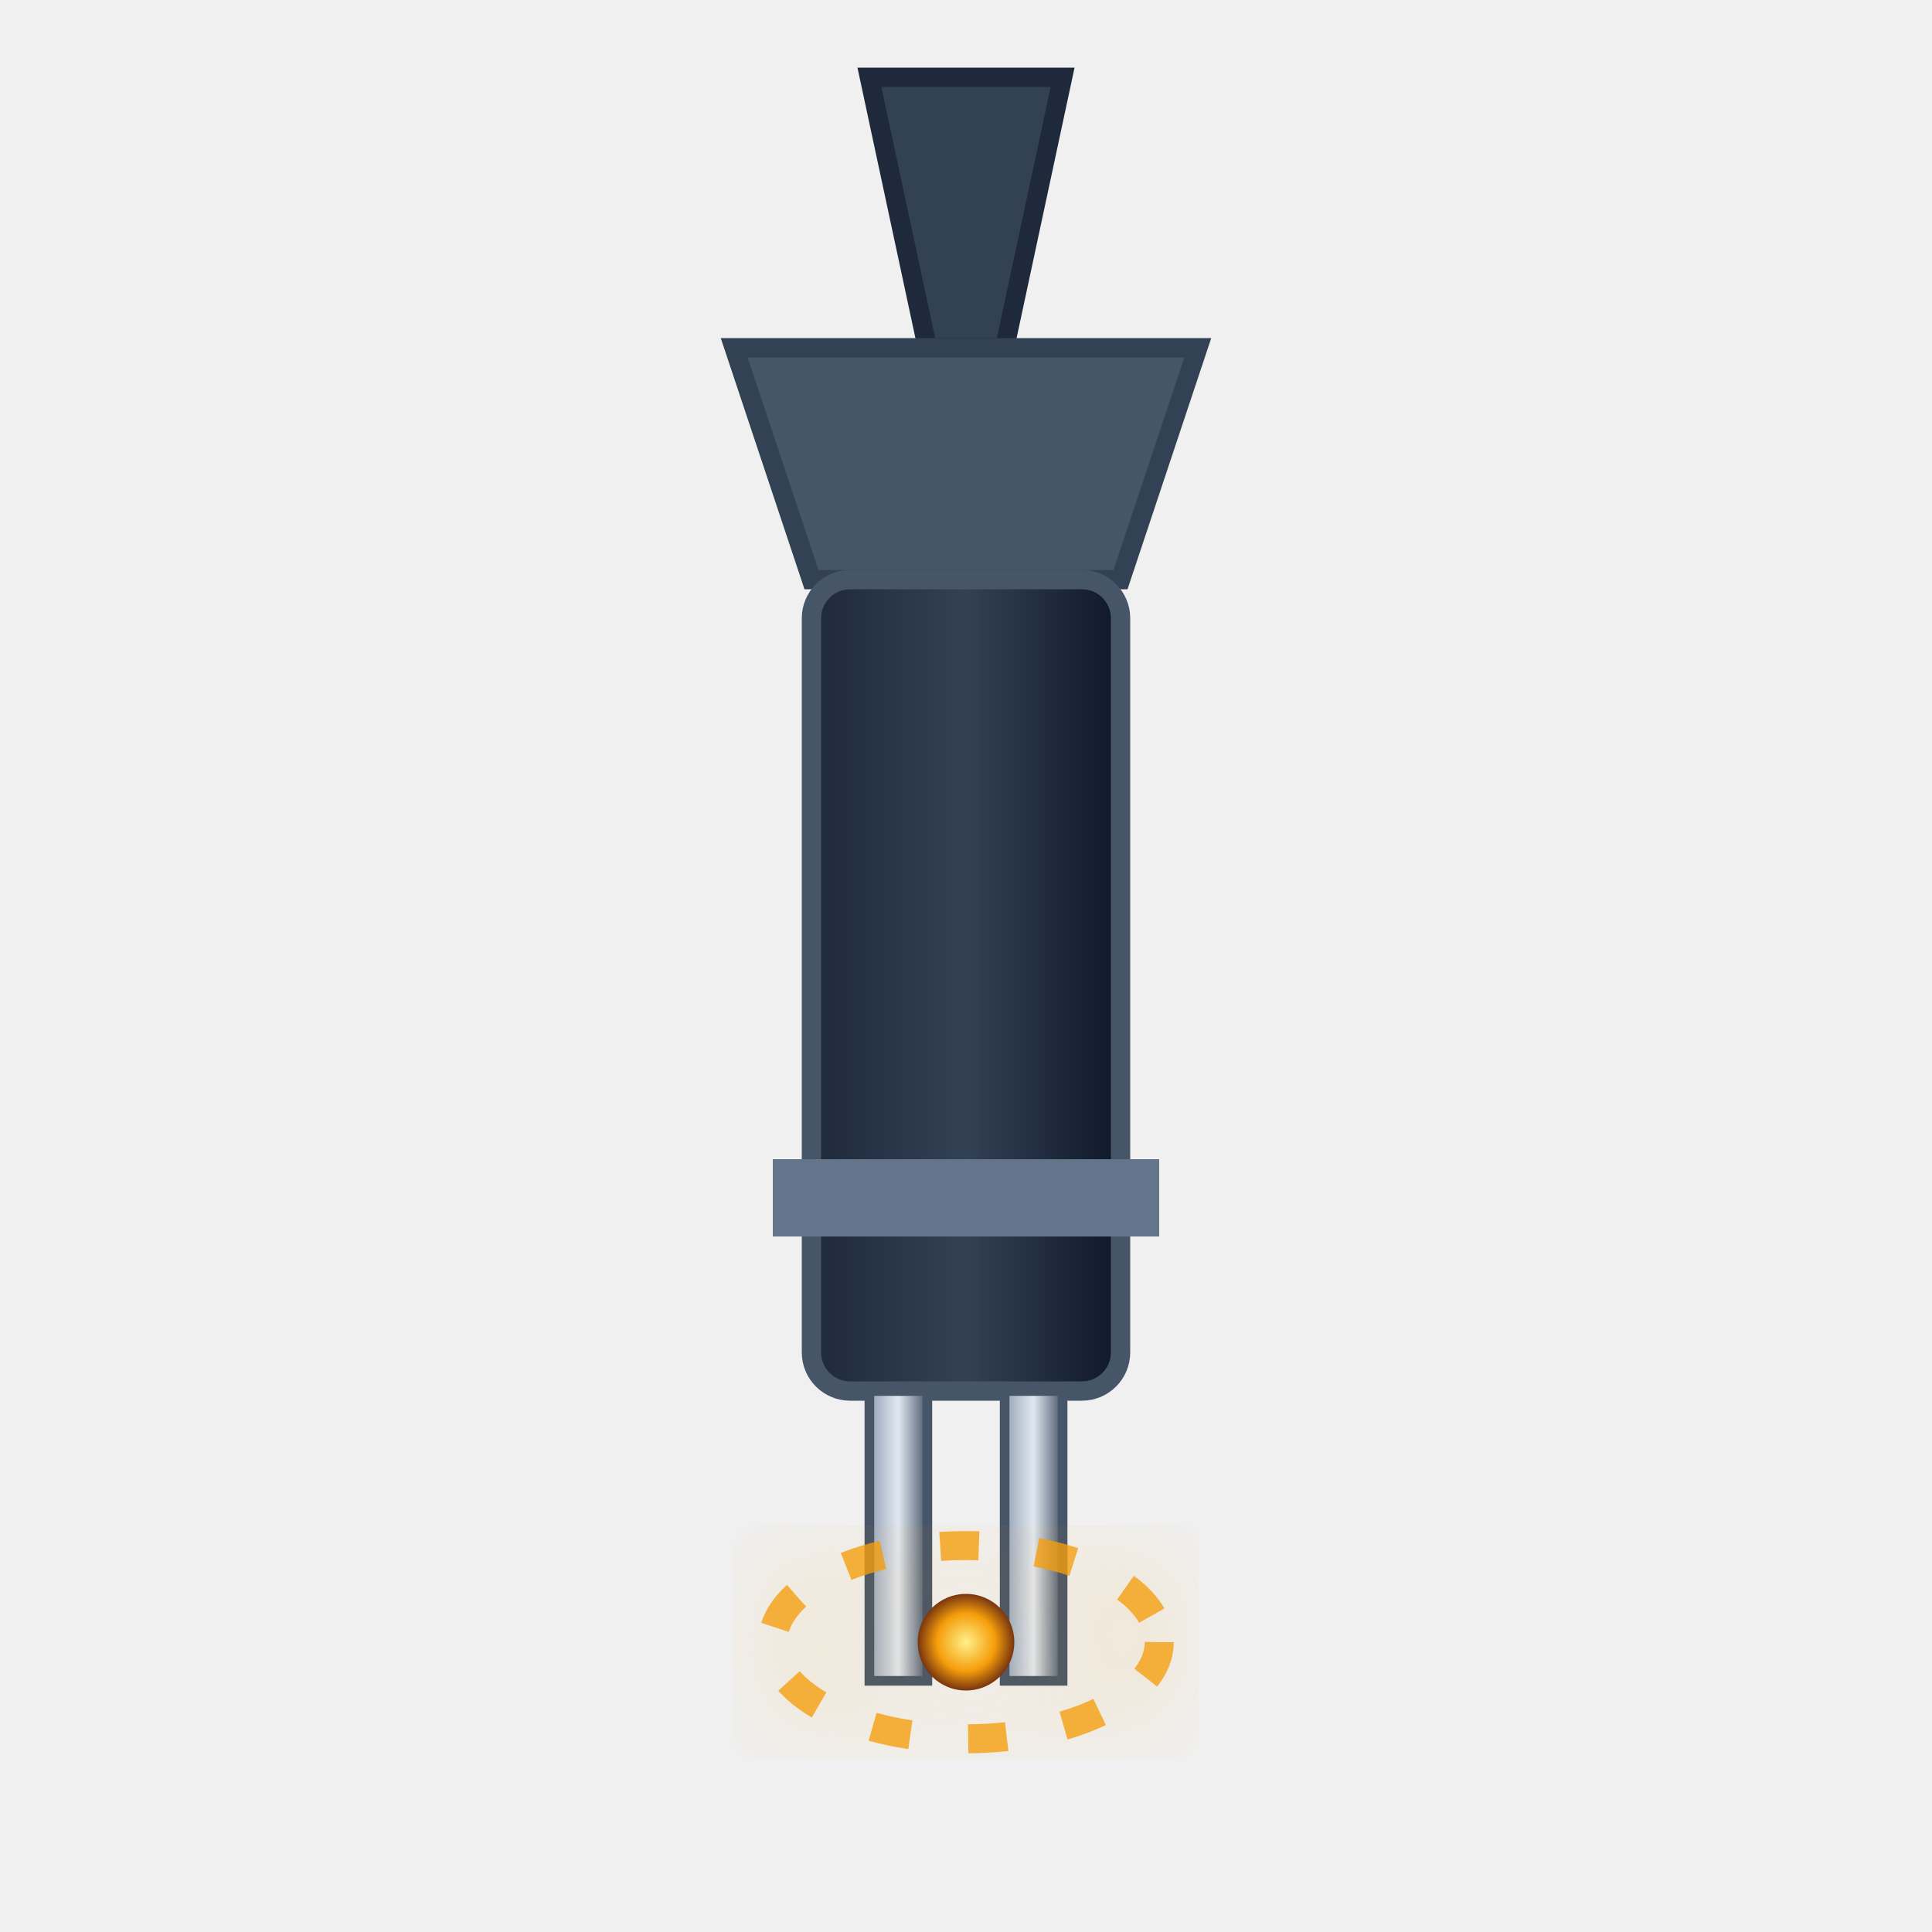
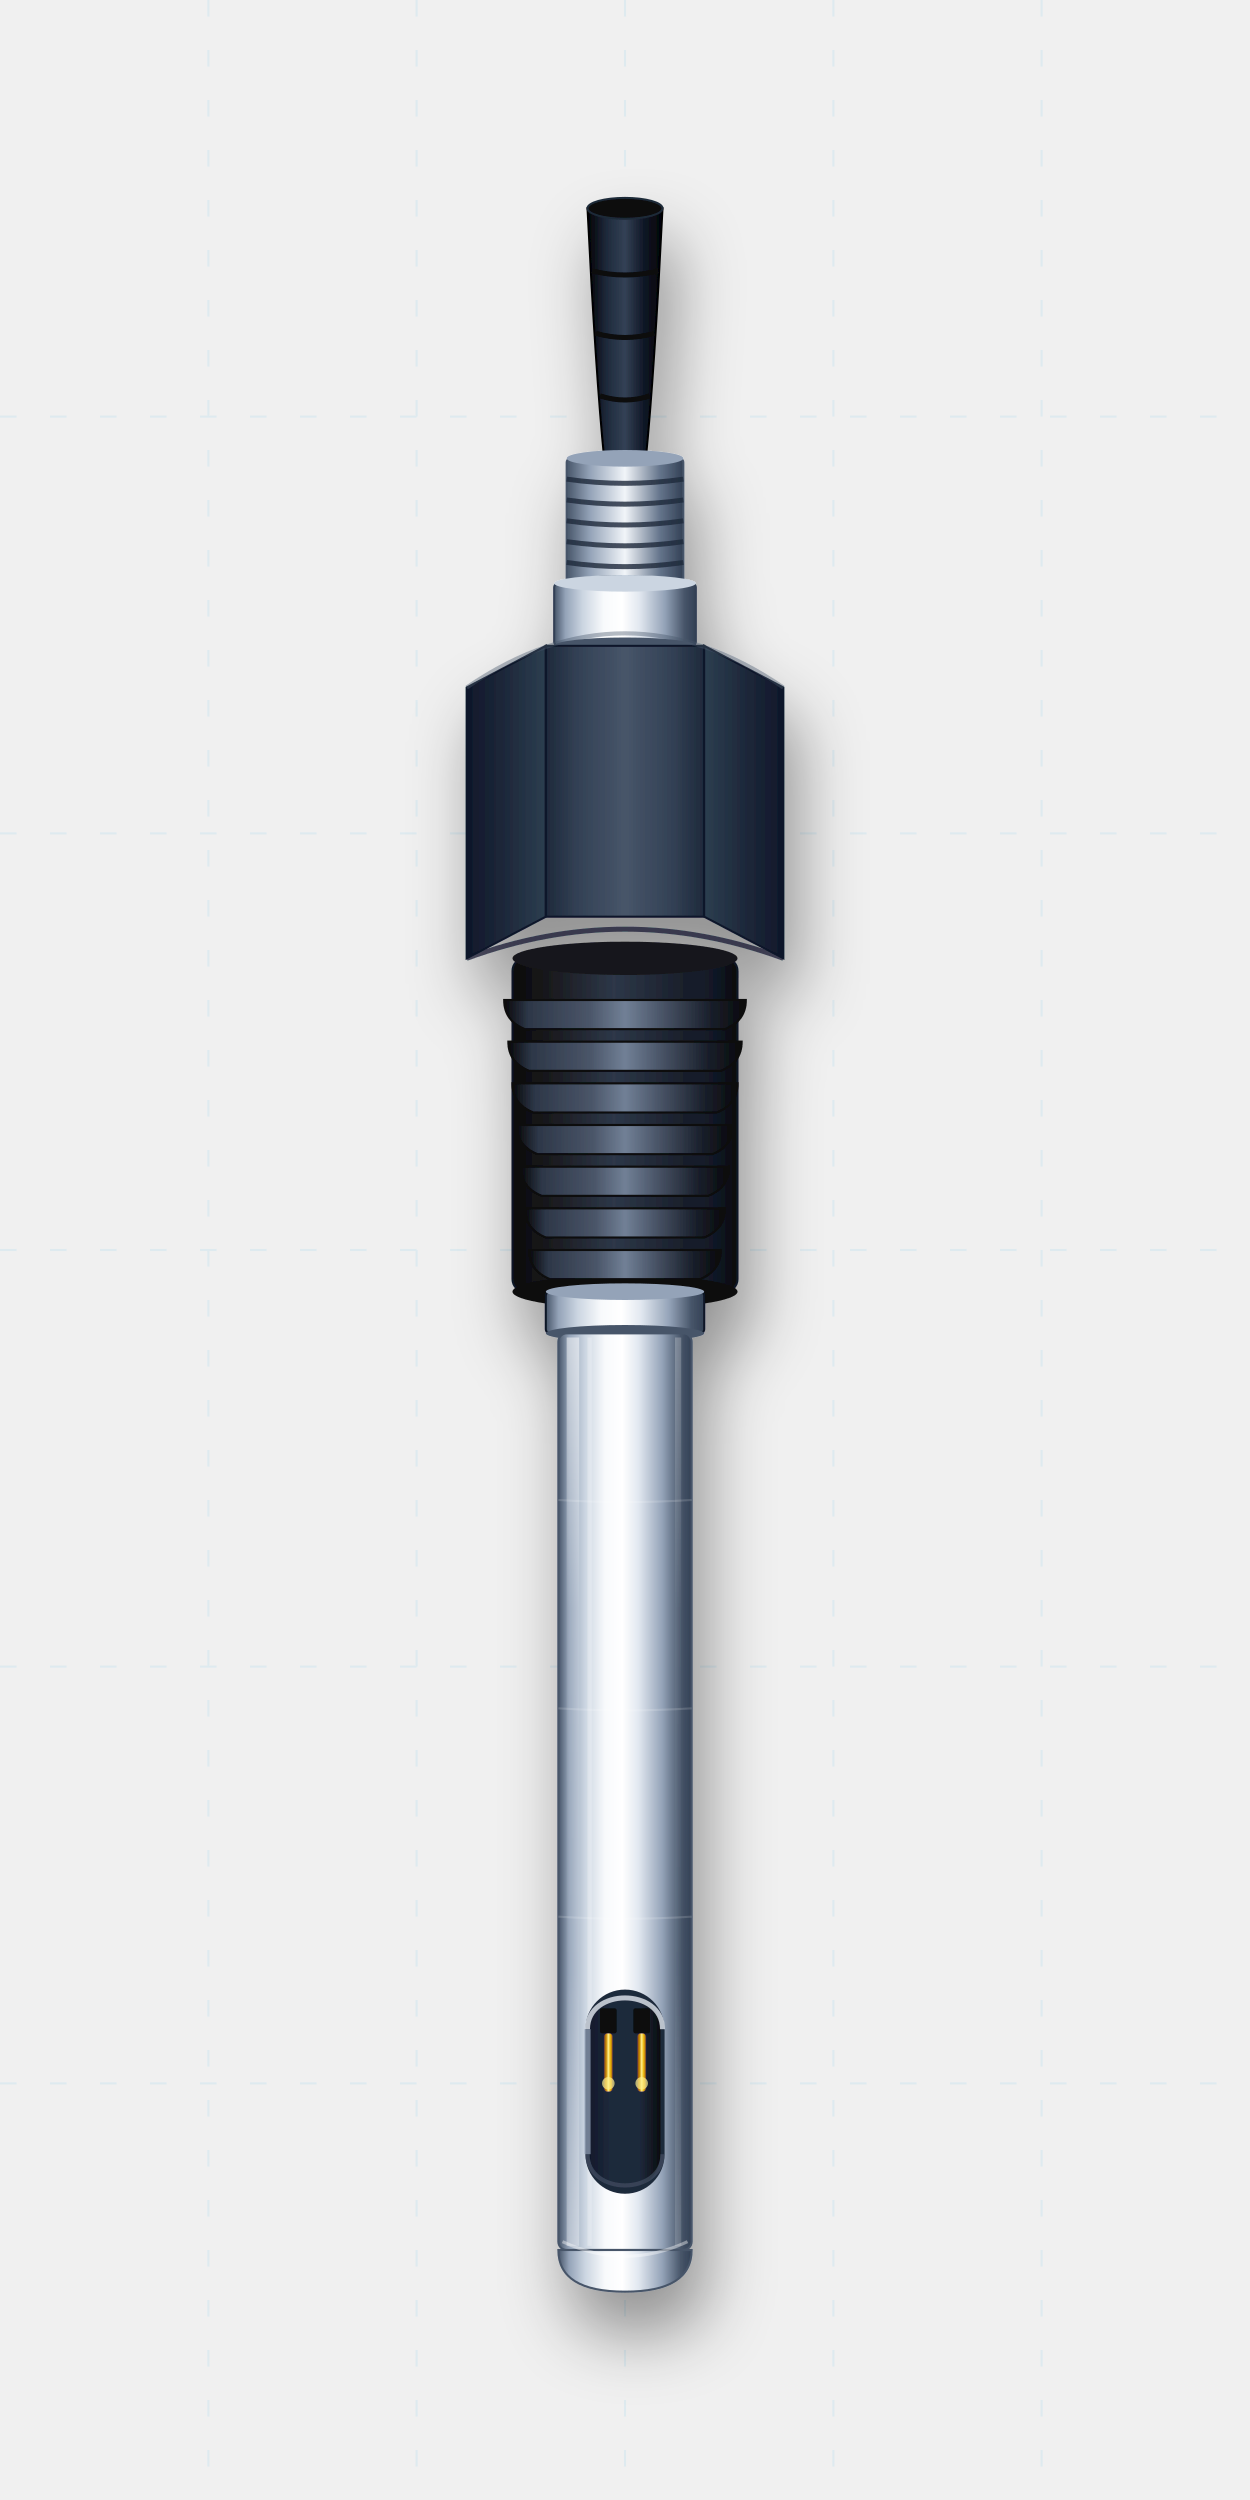
- <svg xmlns="http://www.w3.org/2000/svg" viewBox="0 0 100 100" width="100%" height="100%">
+ <svg xmlns="http://www.w3.org/2000/svg" id="tds-sensor-svg" viewBox="0 0 300 600" width="100%" height="100%" preserveAspectRatio="xMidYMid meet">
  <defs>
-     <linearGradient id="metalGrad" x1="0%" y1="0%" x2="100%" y2="0%">
-       <stop offset="0%" stop-color="#94a3b8" />
-       <stop offset="50%" stop-color="#e2e8f0" />
-       <stop offset="100%" stop-color="#475569" />
+     <filter id="tdsShadow" x="-30%" y="-15%" width="160%" height="130%">
+       <feDropShadow dx="3" dy="10" stdDeviation="8" flood-color="#000000" flood-opacity="0.4" />
+     </filter>
+     <linearGradient id="steelShaftGrad" x1="0%" y1="0%" x2="100%" y2="0%">
+       <stop offset="0%" stop-color="#475569" />
+       <stop offset="8%" stop-color="#94a3b8" />
+       <stop offset="20%" stop-color="#cbd5e1" />
+       <stop offset="35%" stop-color="#f8fafc" />
+       <stop offset="48%" stop-color="#ffffff" />
+       <stop offset="60%" stop-color="#e2e8f0" />
+       <stop offset="78%" stop-color="#94a3b8" />
+       <stop offset="92%" stop-color="#475569" />
+       <stop offset="100%" stop-color="#334155" />
    </linearGradient>
-     <linearGradient id="bodyGrad" x1="0%" y1="0%" x2="100%" y2="0%">
+     <linearGradient id="innerSlotGrad" x1="0%" y1="0%" x2="100%" y2="0%">
+       <stop offset="0%" stop-color="#0f172a" />
+       <stop offset="30%" stop-color="#1e293b" />
+       <stop offset="70%" stop-color="#1e293b" />
+       <stop offset="100%" stop-color="#09090b" />
+     </linearGradient>
+     <linearGradient id="electrodePinGrad" x1="0%" y1="0%" x2="100%" y2="0%">
+       <stop offset="0%" stop-color="#854d0e" />
+       <stop offset="25%" stop-color="#ca8a04" />
+       <stop offset="50%" stop-color="#fef08a" />
+       <stop offset="75%" stop-color="#eab308" />
+       <stop offset="100%" stop-color="#a16207" />
+     </linearGradient>
+     <linearGradient id="hexFrontGrad" x1="0%" y1="0%" x2="100%" y2="0%">
      <stop offset="0%" stop-color="#1e293b" />
-       <stop offset="50%" stop-color="#334155" />
+       <stop offset="20%" stop-color="#334155" />
+       <stop offset="50%" stop-color="#475569" />
+       <stop offset="80%" stop-color="#334155" />
+       <stop offset="100%" stop-color="#1e293b" />
+     </linearGradient>
+     <linearGradient id="hexLeftGrad" x1="0%" y1="0%" x2="100%" y2="0%">
+       <stop offset="0%" stop-color="#0f172a" />
+       <stop offset="50%" stop-color="#1e293b" />
+       <stop offset="100%" stop-color="#2c3e50" />
+     </linearGradient>
+     <linearGradient id="hexRightGrad" x1="0%" y1="0%" x2="100%" y2="0%">
+       <stop offset="0%" stop-color="#2c3e50" />
+       <stop offset="50%" stop-color="#1e293b" />
      <stop offset="100%" stop-color="#0f172a" />
    </linearGradient>
-     <radialGradient id="electricArc" cx="50%" cy="50%" r="50%">
-       <stop offset="0%" stop-color="#fef08a" />
-       <stop offset="60%" stop-color="#f59e0b" />
-       <stop offset="100%" stop-color="#78350f" />
-     </radialGradient>
-     <filter id="glow">
-       <feGaussianBlur stdDeviation="3" result="coloredBlur" />
-       <feMerge>
-         <feMergeNode in="coloredBlur" />
-         <feMergeNode in="SourceGraphic" />
-       </feMerge>
-     </filter>
+     <linearGradient id="mattePlasticGrad" x1="0%" y1="0%" x2="100%" y2="0%">
+       <stop offset="0%" stop-color="#09090b" />
+       <stop offset="15%" stop-color="#18181b" />
+       <stop offset="45%" stop-color="#2d3748" />
+       <stop offset="75%" stop-color="#1a202c" />
+       <stop offset="90%" stop-color="#111827" />
+       <stop offset="100%" stop-color="#09090b" />
+     </linearGradient>
+     <linearGradient id="threadShade" x1="0%" y1="0%" x2="100%" y2="0%">
+       <stop offset="0%" stop-color="#09090b" />
+       <stop offset="10%" stop-color="#2d3748" />
+       <stop offset="35%" stop-color="#4a5568" />
+       <stop offset="50%" stop-color="#718096" />
+       <stop offset="65%" stop-color="#4a5568" />
+       <stop offset="85%" stop-color="#1a202c" />
+       <stop offset="100%" stop-color="#09090b" />
+     </linearGradient>
+     <linearGradient id="chromeThreadGrad" x1="0%" y1="0%" x2="100%" y2="0%">
+       <stop offset="0%" stop-color="#475569" />
+       <stop offset="20%" stop-color="#94a3b8" />
+       <stop offset="50%" stop-color="#f1f5f9" />
+       <stop offset="80%" stop-color="#64748b" />
+       <stop offset="100%" stop-color="#334155" />
+     </linearGradient>
+     <linearGradient id="rubberBootGrad" x1="0%" y1="0%" x2="100%" y2="0%">
+       <stop offset="0%" stop-color="#020205" />
+       <stop offset="25%" stop-color="#1e293b" />
+       <stop offset="50%" stop-color="#334155" />
+       <stop offset="75%" stop-color="#111827" />
+       <stop offset="100%" stop-color="#020205" />
+     </linearGradient>
+     <linearGradient id="specularGlint" x1="0%" y1="0%" x2="0%" y2="100%">
+       <stop offset="0%" stop-color="#ffffff" stop-opacity="0.6" />
+       <stop offset="30%" stop-color="#ffffff" stop-opacity="0.1" />
+       <stop offset="70%" stop-color="#ffffff" stop-opacity="0.05" />
+       <stop offset="100%" stop-color="#ffffff" stop-opacity="0.4" />
+     </linearGradient>
  </defs>
-   <path d="M 45 4 L 55 4 L 52 18 L 48 18 Z" fill="#334155" stroke="#1e293b" />
-   <path d="M 38 18 L 62 18 L 58 30 L 42 30 Z" fill="#475569" stroke="#334155" />
-   <rect x="42" y="30" width="16" height="42" rx="2" fill="url(#bodyGrad)" stroke="#475569" />
-   <rect x="40" y="60" width="20" height="4" fill="#64748b" />
-   <rect x="45" y="72" width="3" height="15" fill="url(#metalGrad)" stroke="#475569" stroke-width="0.5" />
-   <rect x="52" y="72" width="3" height="15" fill="url(#metalGrad)" stroke="#475569" stroke-width="0.5" />
-   <ellipse cx="50" cy="85" rx="10" ry="5" fill="none" stroke="#f59e0b" stroke-width="1.5" stroke-dasharray="2 3" opacity="0.8" filter="url(#glow)" />
-   <circle cx="50" cy="85" r="2.5" fill="url(#electricArc)" />
+   <g opacity="0.08">
+     <rect width="300" height="600" fill="none" />
+     <path d="M 0 100 L 300 100 M 0 200 L 300 200 M 0 300 L 300 300 M 0 400 L 300 400 M 0 500 L 300 500" stroke="#0ea5e9" stroke-width="0.5" stroke-dasharray="4 8" />
+     <path d="M 50 0 L 50 600 M 100 0 L 100 600 M 150 0 L 150 600 M 200 0 L 200 600 M 250 0 L 250 600" stroke="#0ea5e9" stroke-width="0.5" stroke-dasharray="4 8" />
+   </g>
+   <g filter="url(#tdsShadow)">
+     <path d="M 141 50          L 159 50          Q 157 90 155 110          L 145 110          Q 143 90 141 50 Z" fill="url(#rubberBootGrad)" stroke="#020205" stroke-width="0.5" />
+     <ellipse cx="150" cy="50" rx="9" ry="2.5" fill="#09090b" stroke="#1f2937" stroke-width="0.5" />
+     <path d="M 142 65 Q 150 67 158 65" stroke="#09090b" stroke-width="1.2" fill="none" />
+     <path d="M 143 80 Q 150 82 157 80" stroke="#09090b" stroke-width="1.2" fill="none" />
+     <path d="M 144 95 Q 150 97 156 95" stroke="#09090b" stroke-width="1.2" fill="none" />
+     <rect x="136" y="110" width="28" height="30" rx="1" fill="url(#chromeThreadGrad)" stroke="#475569" stroke-width="0.5" />
+     <ellipse cx="150" cy="110" rx="14" ry="2" fill="#94a3b8" />
+     <ellipse cx="150" cy="140" rx="14" ry="2" fill="#475569" />
+     <path d="M 136 115 Q 150 117 164 115" stroke="#1e293b" stroke-width="1.2" fill="none" opacity="0.8" />
+     <path d="M 136 120 Q 150 122 164 120" stroke="#1e293b" stroke-width="1.2" fill="none" opacity="0.8" />
+     <path d="M 136 125 Q 150 127 164 125" stroke="#1e293b" stroke-width="1.2" fill="none" opacity="0.8" />
+     <path d="M 136 130 Q 150 132 164 130" stroke="#1e293b" stroke-width="1.2" fill="none" opacity="0.8" />
+     <path d="M 136 135 Q 150 137 164 135" stroke="#1e293b" stroke-width="1.2" fill="none" opacity="0.8" />
+     <rect x="133" y="140" width="34" height="15" rx="1" fill="url(#steelShaftGrad)" stroke="#334155" stroke-width="0.5" />
+     <ellipse cx="150" cy="140" rx="17" ry="2" fill="#cbd5e1" />
+     <ellipse cx="150" cy="155" rx="17" ry="2" fill="#475569" />
+     <g id="heavy-hex-nut">
+       <path d="M 112 165            L 131 155            L 131 220            L 112 230 Z" fill="url(#hexLeftGrad)" stroke="#0f172a" stroke-width="0.5" />
+       <path d="M 131 155            L 169 155            L 169 220            L 131 220 Z" fill="url(#hexFrontGrad)" stroke="#0f172a" stroke-width="0.5" />
+       <path d="M 169 155            L 188 165            L 188 230            L 169 220 Z" fill="url(#hexRightGrad)" stroke="#0f172a" stroke-width="0.5" />
+       <path d="M 112 165 Q 131 152 150 152" fill="none" stroke="#475569" stroke-width="1" opacity="0.4" />
+       <path d="M 150 152 Q 169 152 188 165" fill="none" stroke="#475569" stroke-width="1" opacity="0.4" />
+       <path d="M 112 230 Q 131 223 150 223" fill="none" stroke="#0f172a" stroke-width="1.2" opacity="0.7" />
+       <path d="M 150 223 Q 169 223 188 230" fill="none" stroke="#0f172a" stroke-width="1.2" opacity="0.7" />
+     </g>
+     <rect x="123" y="230" width="54" height="80" rx="3" fill="url(#mattePlasticGrad)" stroke="#111827" stroke-width="0.5" />
+     <ellipse cx="150" cy="230" rx="27" ry="4" fill="#18181b" />
+     <ellipse cx="150" cy="310" rx="27" ry="4" fill="#09090b" />
+     <g id="npt-threads">
+       <path d="M 121 240 L 179 240 Q 179 245 174 247 L 126 247 Q 121 245 121 240 Z" fill="url(#threadShade)" stroke="#09090b" stroke-width="0.5" />
+       <path d="M 122 250 L 178 250 Q 178 255 173 257 L 127 257 Q 122 255 122 250 Z" fill="url(#threadShade)" stroke="#09090b" stroke-width="0.5" />
+       <path d="M 123 260 L 177 260 Q 177 265 172 267 L 128 267 Q 123 265 123 260 Z" fill="url(#threadShade)" stroke="#09090b" stroke-width="0.5" />
+       <path d="M 124 270 L 176 270 Q 176 275 171 277 L 129 277 Q 124 275 124 270 Z" fill="url(#threadShade)" stroke="#09090b" stroke-width="0.5" />
+       <path d="M 125 280 L 175 280 Q 175 285 170 287 L 130 287 Q 125 285 125 280 Z" fill="url(#threadShade)" stroke="#09090b" stroke-width="0.5" />
+       <path d="M 126 290 L 174 290 Q 174 295 169 297 L 131 297 Q 126 295 126 290 Z" fill="url(#threadShade)" stroke="#09090b" stroke-width="0.5" />
+       <path d="M 127 300 L 173 300 Q 173 305 168 307 L 132 307 Q 127 305 127 300 Z" fill="url(#threadShade)" stroke="#09090b" stroke-width="0.5" />
+     </g>
+     <g id="stainless-sensing-tube">
+       <rect x="131" y="310" width="38" height="10" rx="1" fill="url(#steelShaftGrad)" stroke="#111827" stroke-width="0.5" />
+       <ellipse cx="150" cy="310" rx="19" ry="2" fill="#94a3b8" />
+       <ellipse cx="150" cy="320" rx="19" ry="2" fill="#475569" />
+       <rect x="134" y="320" width="32" height="220" rx="2" fill="url(#steelShaftGrad)" stroke="#475569" stroke-width="0.5" />
+       <rect x="136" y="321" width="3" height="218" fill="url(#specularGlint)" opacity="0.85" />
+       <rect x="162" y="321" width="1.5" height="218" fill="url(#specularGlint)" opacity="0.4" />
+       <rect x="141" y="321" width="1" height="218" fill="#ffffff" opacity="0.25" />
+       <path d="M 134 360 Q 150 361 166 360" stroke="#ffffff" stroke-width="0.5" fill="none" opacity="0.15" />
+       <path d="M 134 410 Q 150 411 166 410" stroke="#ffffff" stroke-width="0.5" fill="none" opacity="0.15" />
+       <path d="M 134 460 Q 150 461 166 460" stroke="#ffffff" stroke-width="0.5" fill="none" opacity="0.15" />
+       <path d="M 134 540             Q 134 550 150 550             Q 166 550 166 540 Z" fill="url(#steelShaftGrad)" stroke="#475569" stroke-width="0.5" />
+       <path d="M 135 538 Q 150 545 165 538" fill="none" stroke="#ffffff" stroke-width="0.75" opacity="0.4" />
+     </g>
+     <g id="flow-through-notch">
+       <rect x="141" y="478" width="18" height="48" rx="9" fill="url(#innerSlotGrad)" stroke="#1e293b" stroke-width="1" />
+       <path d="M 141 487 C 141 477, 159 477, 159 487" fill="none" stroke="#e2e8f0" stroke-width="1.2" opacity="0.8" />
+       <path d="M 141 517 C 141 527, 159 527, 159 517" fill="none" stroke="#475569" stroke-width="1.0" opacity="0.6" />
+       <path d="M 141 487 L 141 517" fill="none" stroke="#94a3b8" stroke-width="1.5" opacity="0.7" />
+       <g id="electrode-pin-left">
+         <rect x="144" y="482" width="4" height="6" fill="#09090b" rx="0.5" />
+         <rect x="145" y="488" width="2" height="14" rx="0.8" fill="url(#electrodePinGrad)" stroke="#7e22ce" stroke-width="0.2" stroke-opacity="0.2" />
+         <circle cx="146" cy="500" r="1.5" fill="#fef08a" opacity="0.7" />
+       </g>
+       <g id="electrode-pin-right">
+         <rect x="152" y="482" width="4" height="6" fill="#09090b" rx="0.5" />
+         <rect x="153" y="488" width="2" height="14" rx="0.8" fill="url(#electrodePinGrad)" stroke="#7e22ce" stroke-width="0.2" stroke-opacity="0.2" />
+         <circle cx="154" cy="500" r="1.5" fill="#fef08a" opacity="0.7" />
+       </g>
+     </g>
+   </g>
</svg>
